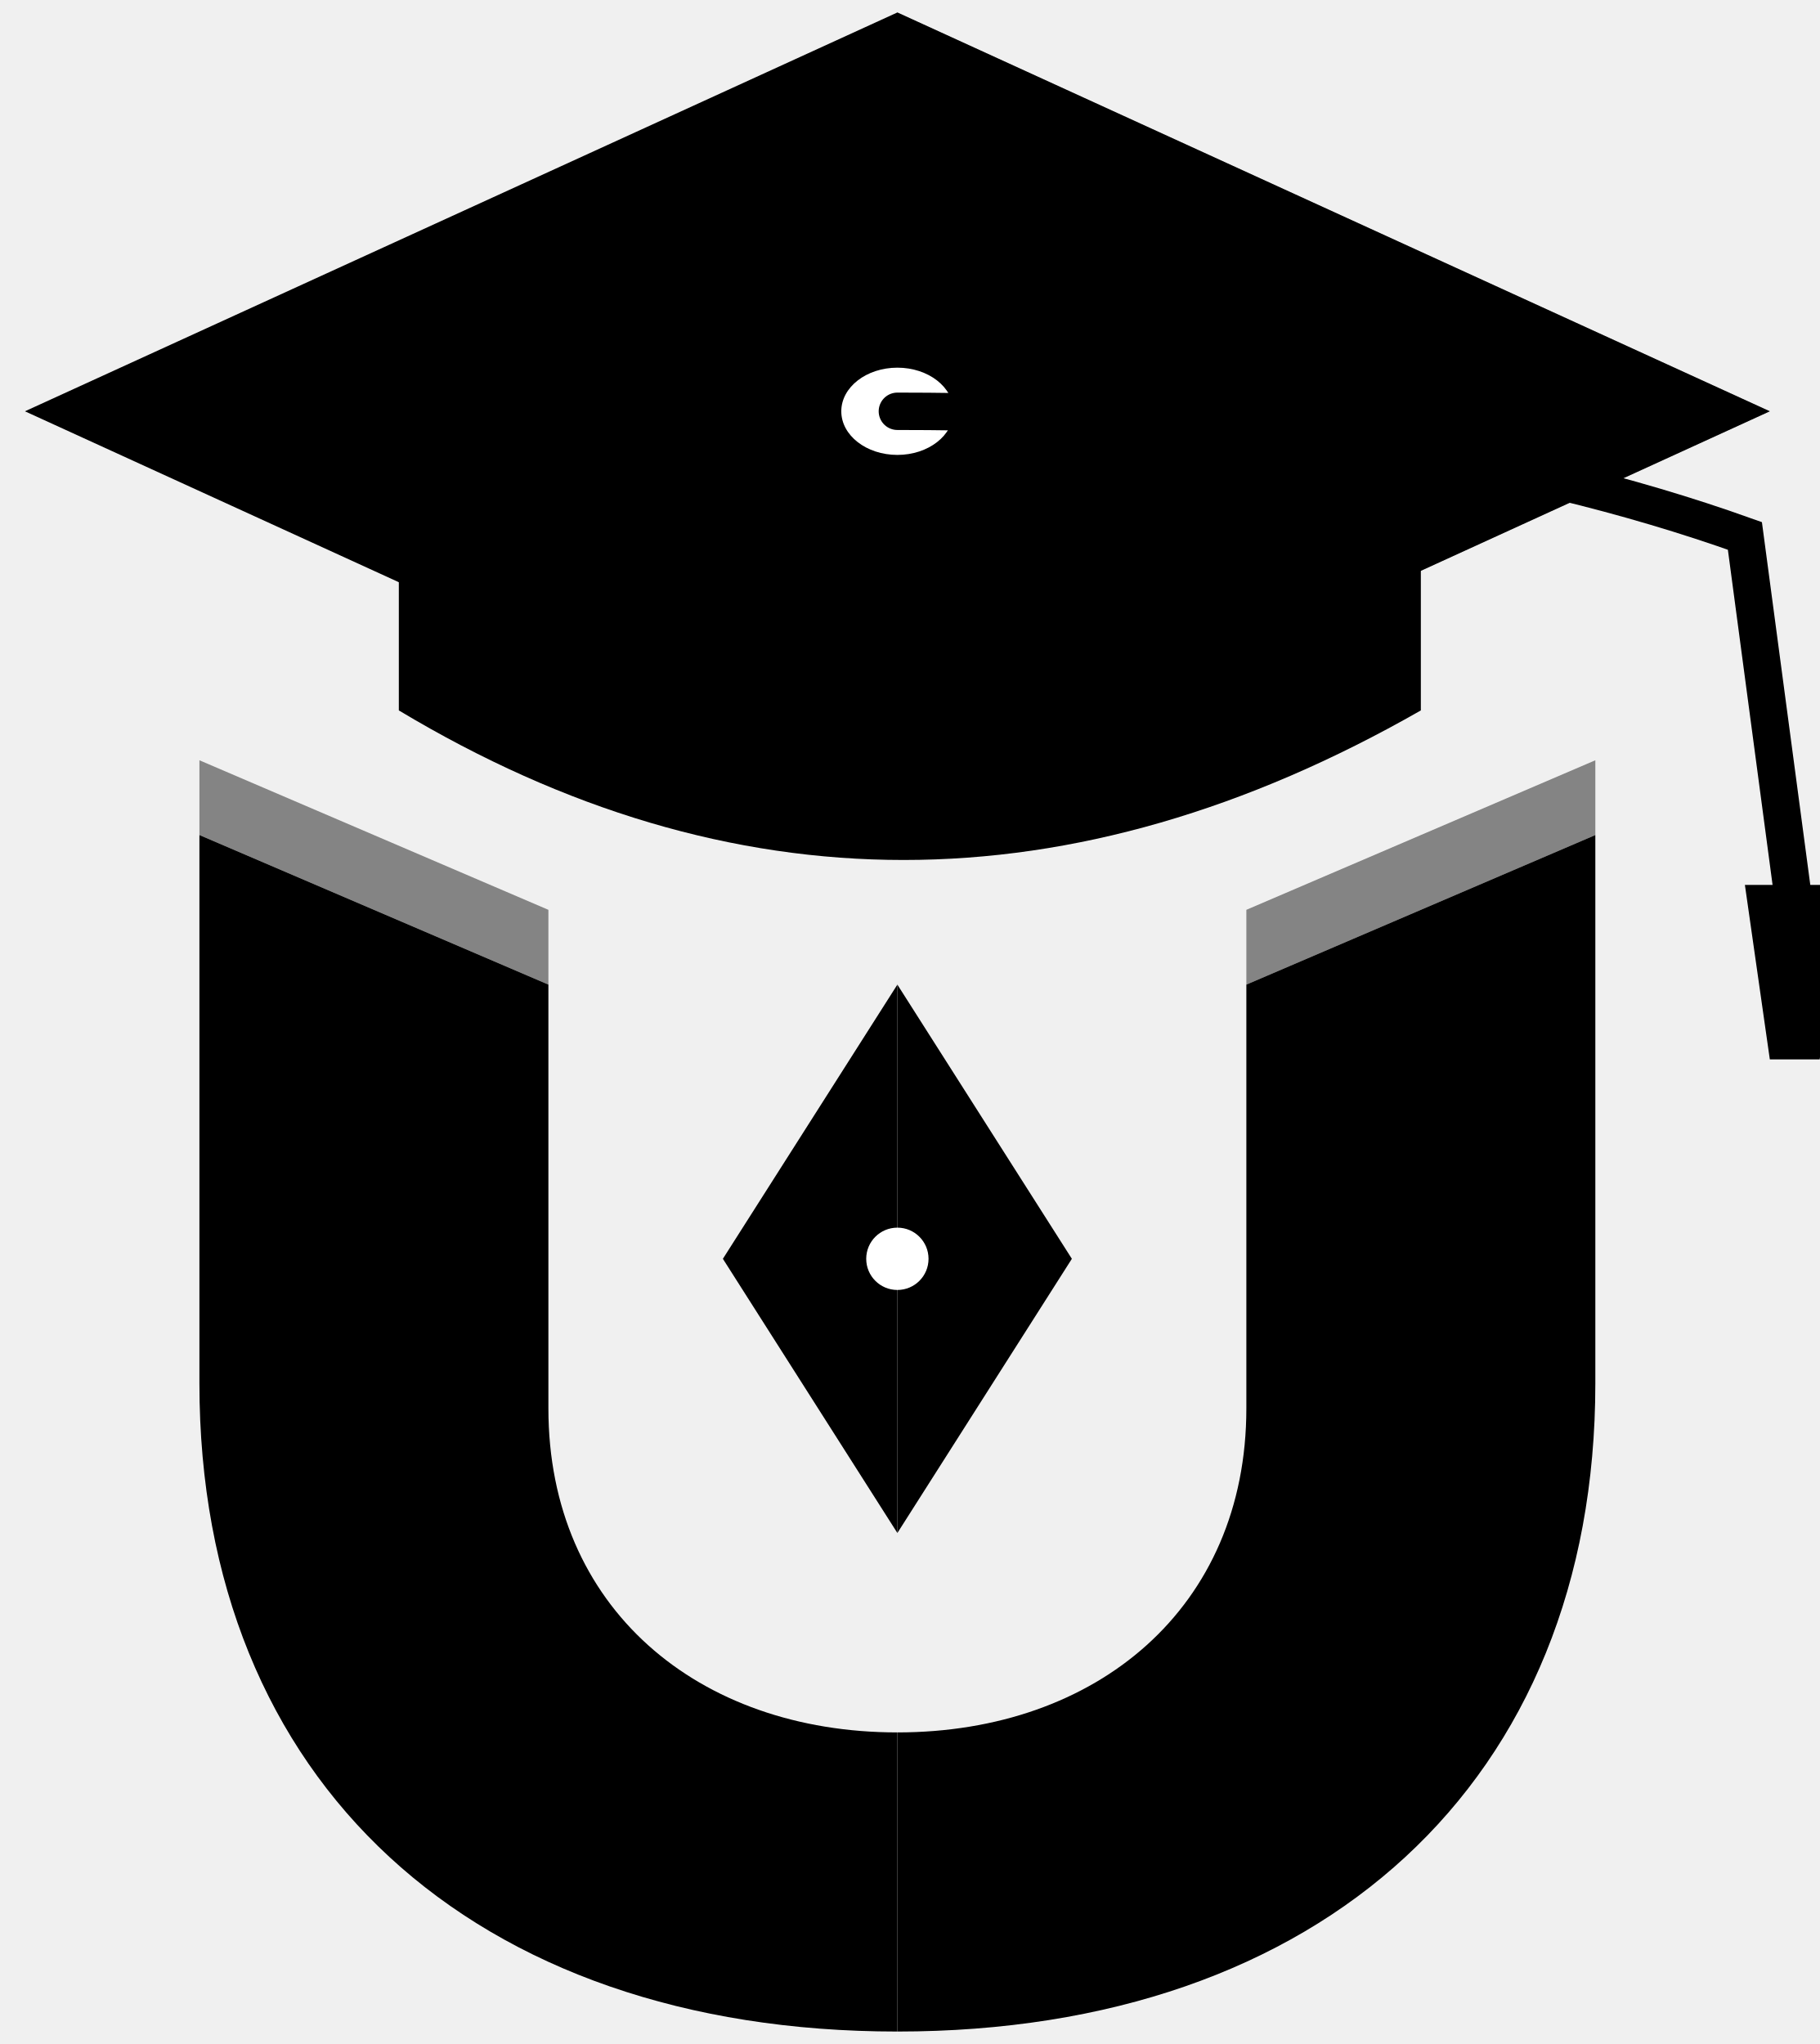
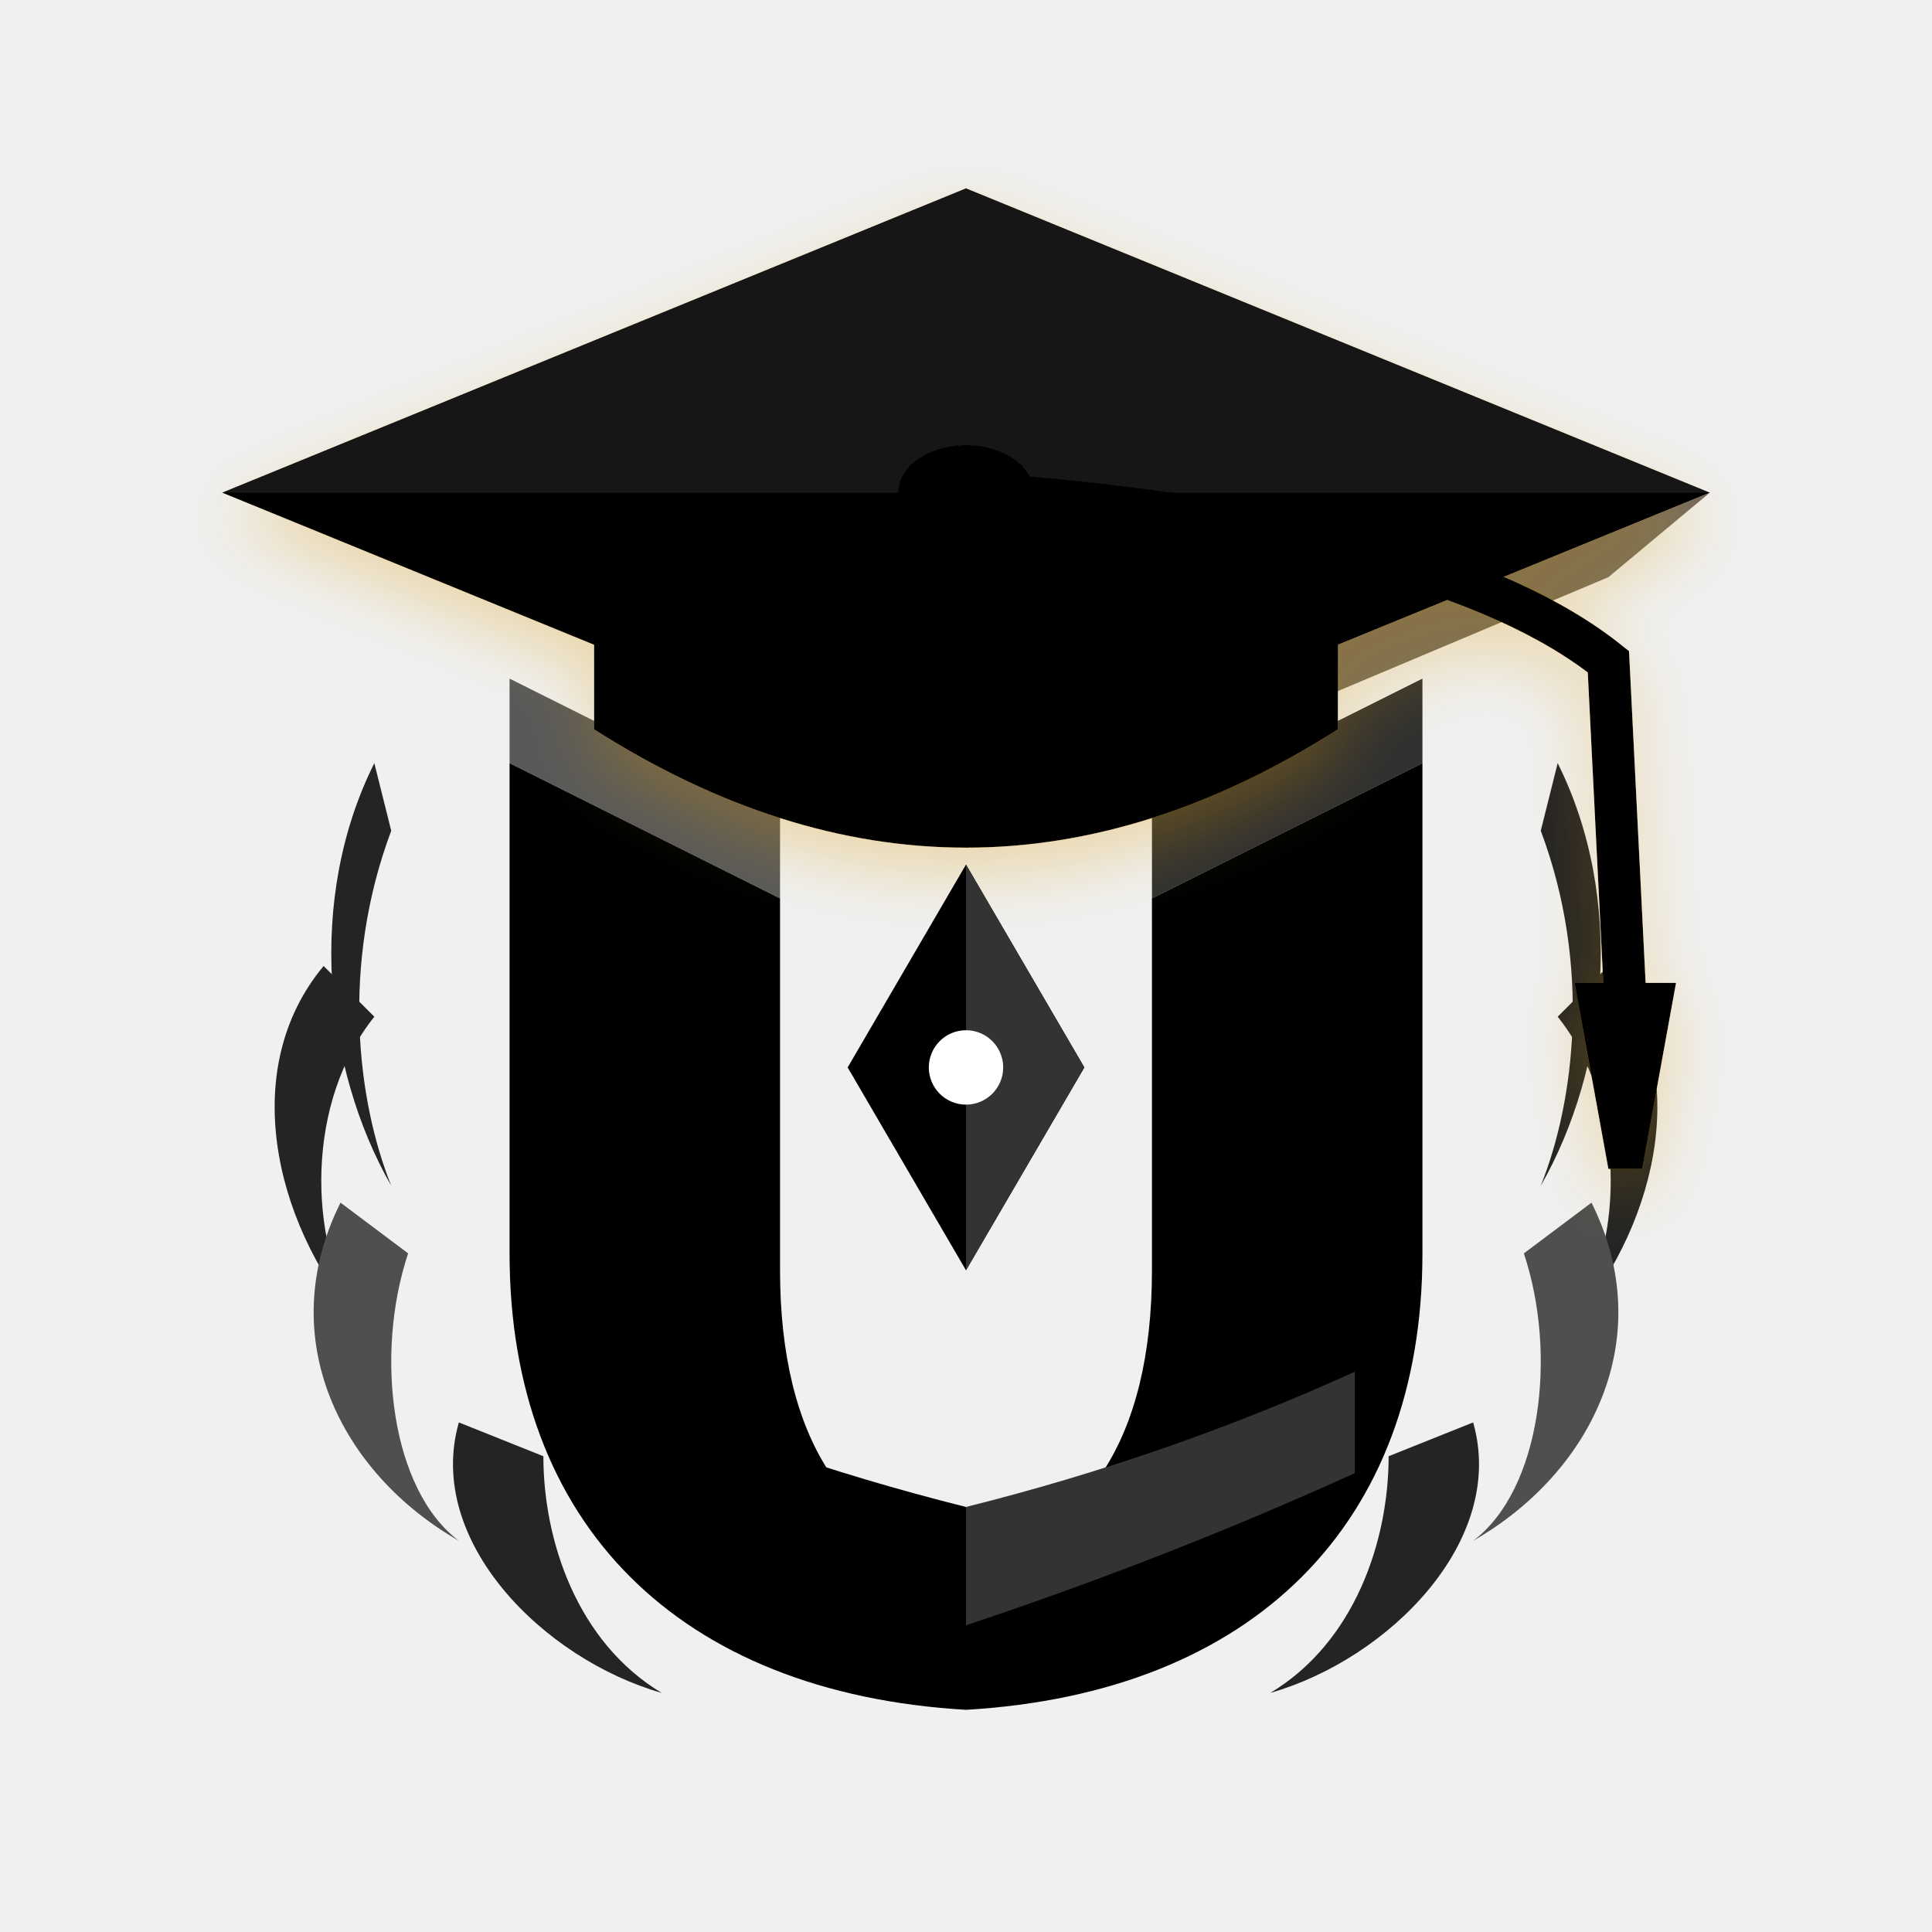
- <svg xmlns="http://www.w3.org/2000/svg" viewBox="0 0 146 164" width="100%" height="100%" fill="none">
-   <g id="mortarboard">
-     <polygon points="72,1 142,33 72,65 2,33" fill="#000000" />
-     <polygon points="72,1 142,33 72,65 72,1" fill="#000000" opacity="0.3" />
-     <path d="M 32,45 Q 72,69 114,45 L 114,57 Q 72,81 32,57 Z" fill="#000000" />
-     <ellipse cx="72" cy="33" rx="4.5" ry="3.5" fill="#FFFFFF" />
-     <path d="M 72,33 Q 112,33 140,43 L 144,73" stroke="#000000" stroke-width="3" stroke-linecap="round" fill="none" />
-     <polygon points="140,71 148,71 146,85 142,85" fill="#000000" />
-   </g>
-   <g id="u-monolith">
-     <path d="M 16,67 L 44,79 L 44,113 C 44,129 56,139 72,139 L 72,163 C 38,163 16,143 16,111 Z" fill="#000000" />
-     <path d="M 128,67 L 100,79 L 100,113 C 100,129 88,139 72,139 L 72,163 C 106,163 128,143 128,111 Z" fill="#000000" />
-     <polygon points="16,67 44,79 44,73 16,61" fill="#000000" opacity="0.45" />
-     <polygon points="128,67 100,79 100,73 128,61" fill="#000000" opacity="0.45" />
-   </g>
-   <g id="academic-beacon">
-     <polygon points="72,79 58,101 72,123 72,79" fill="#000000" />
-     <polygon points="72,79 86,101 72,123 72,79" fill="#000000" />
-     <circle cx="72" cy="101" r="2.5" fill="#FFFFFF" />
+ <svg xmlns="http://www.w3.org/2000/svg" viewBox="0 0 128 128" width="100%" height="100%" fill="none">
+   <g transform="translate(8, 8) scale(1.12)">
+     <defs>
+       <linearGradient id="goldGrad" x1="0%" y1="0%" x2="100%" y2="100%">
+         <stop offset="0%" stop-color="#F9CF6E" />
+         <stop offset="45%" stop-color="#D89A06" />
+         <stop offset="100%" stop-color="#A87403" />
+       </linearGradient>
+       <linearGradient id="navyGrad" x1="0%" y1="0%" x2="0%" y2="100%">
+         <stop offset="0%" stop-color="#00005C" />
+         <stop offset="100%" stop-color="#000038" />
+       </linearGradient>
+       <filter id="softGlow" x="-10%" y="-10%" width="120%" height="120%">
+         <feDropShadow dx="0" dy="1.5" stdDeviation="2" flood-color="#D89A06" flood-opacity="0.3" />
+       </filter>
+     </defs>
+     <g id="laurel-wreath" opacity="0.85">
+       <path d="M 15,38 C 11,46 12,56 16,63 C 14,58 13,50 16,42 Z" fill="#000000" />
+       <path d="M 12,50 C 7,56 9,65 14,71 C 11,66 11,58 15,53 Z" fill="#000000" />
+       <path d="M 13,64 C 9,72 13,80 20,84 C 16,81 15,73 17,67 Z" fill="#333333" />
+       <path d="M 20,77 C 18,84 25,91 32,93 C 27,90 25,84 25,79 Z" fill="#000000" />
+       <path d="M 85,38 C 89,46 88,56 84,63 C 86,58 87,50 84,42 Z" fill="#000000" />
+       <path d="M 88,50 C 93,56 91,65 86,71 C 89,66 89,58 85,53 Z" fill="#000000" />
+       <path d="M 87,64 C 91,72 87,80 80,84 C 84,81 85,73 83,67 Z" fill="#333333" />
+       <path d="M 80,77 C 82,84 75,91 68,93 C 73,90 75,84 75,79 Z" fill="#000000" />
+     </g>
+     <g id="colonnade-pillars">
+       <path d="M 23,38 L 39,46 L 39,68 C 39,78 43,84 50,85 L 50,94 C 33,93 23,83 23,67 Z" fill="#000000" />
+       <polygon points="23,38 39,46 39,41 23,33" fill="#333333" opacity="0.8" />
+       <path d="M 77,38 L 61,46 L 61,68 C 61,78 57,84 50,85 L 50,94 C 67,93 77,83 77,67 Z" fill="#000000" />
+       <polygon points="77,38 61,46 61,41 77,33" fill="#000000" opacity="0.8" />
+       <path d="M 27,74 Q 38,79 50,82 L 50,89 Q 38,85 27,80 Z" fill="#000000" />
+       <path d="M 73,74 Q 62,79 50,82 L 50,89 Q 62,85 73,80 Z" fill="#333333" />
+     </g>
+     <g id="mortarboard-apex" filter="url(#softGlow)">
+       <polygon points="50,4 94,22 50,40 6,22" fill="#000000" />
+       <polygon points="50,4 94,22 50,22 6,22" fill="#333333" opacity="0.35" />
+       <polygon points="50,40 94,22 88,27 50,43" fill="#000000" opacity="0.6" />
+       <path d="M 28,29 Q 50,43 72,29 L 72,36 Q 50,50 28,36 Z" fill="#000000" />
+       <ellipse cx="50" cy="22" rx="4" ry="2.8" fill="#000000" />
+       <path d="M 50,22 Q 78,24 88,32 L 89,52" stroke="#000000" stroke-width="2.5" stroke-linecap="round" fill="none" />
+       <polygon points="86,51 92,51 90,62 88,62" fill="#000000" />
+     </g>
+     <g id="beacon-flame">
+       <polygon points="50,44 43,56 50,68 57,56" fill="#000000" />
+       <polygon points="50,44 57,56 50,68 50,44" fill="#333333" />
+       <circle cx="50" cy="56" r="2.2" fill="#FFFFFF" />
+     </g>
  </g>
</svg>
